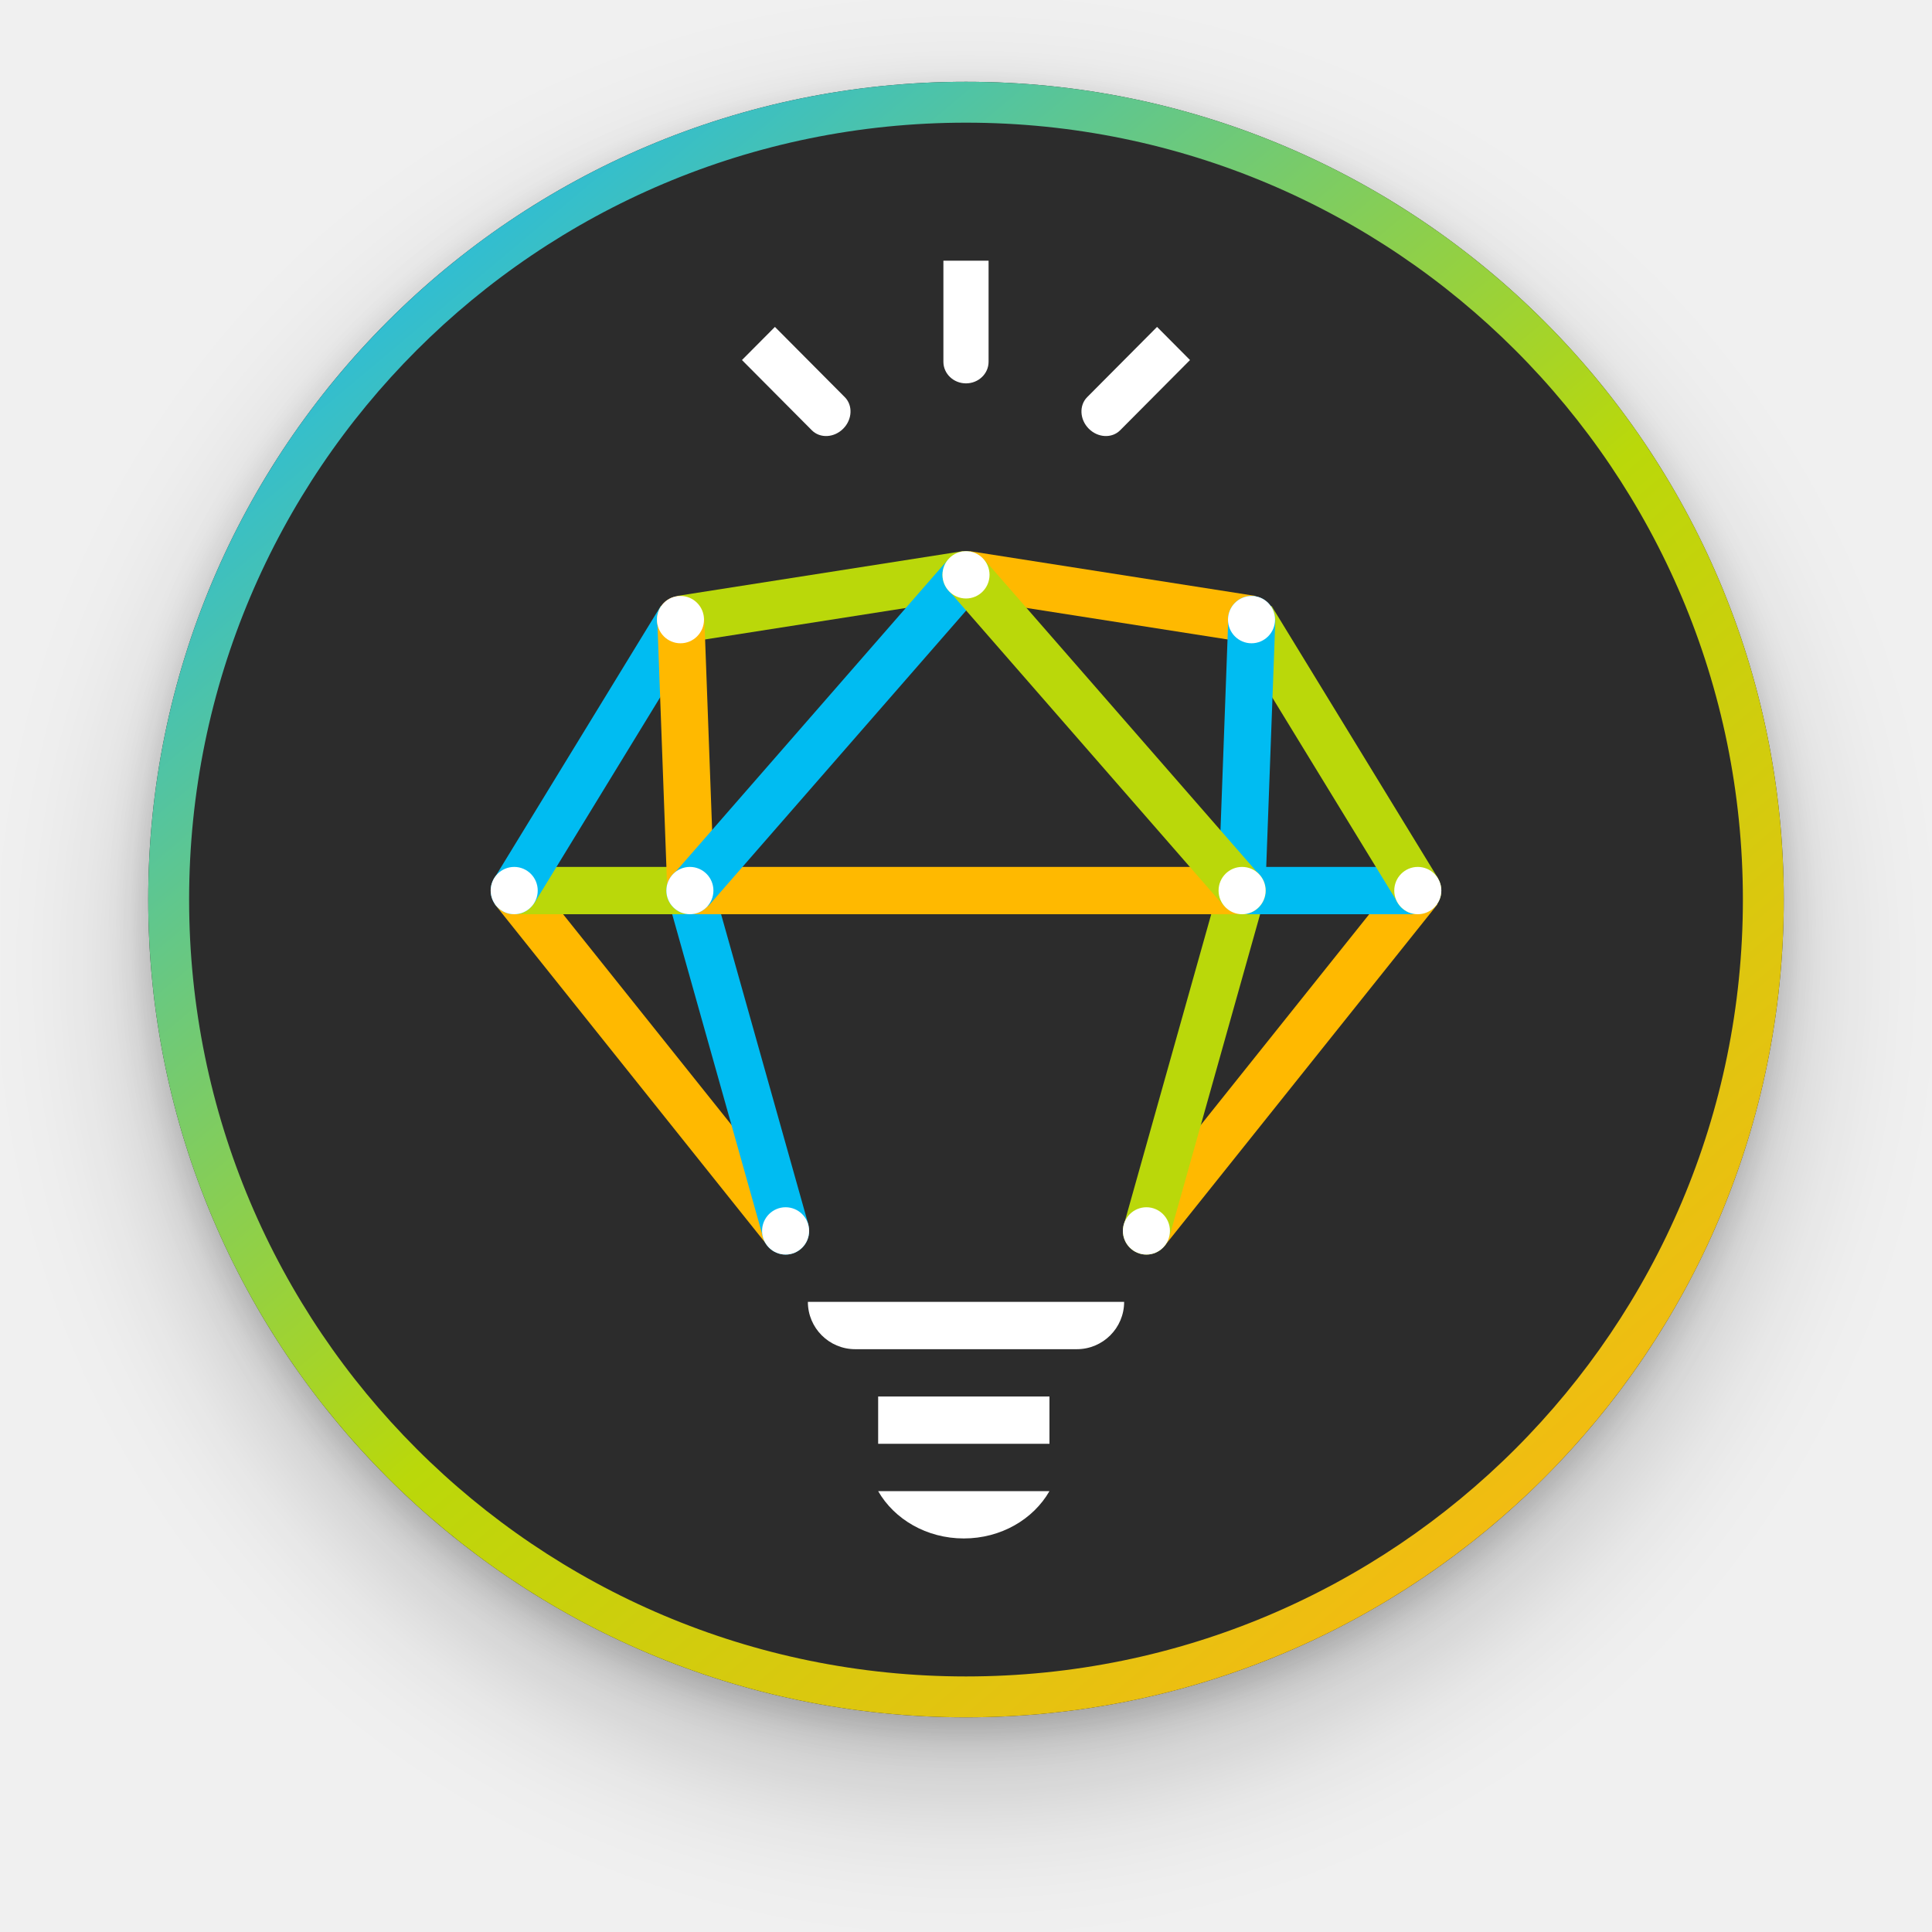
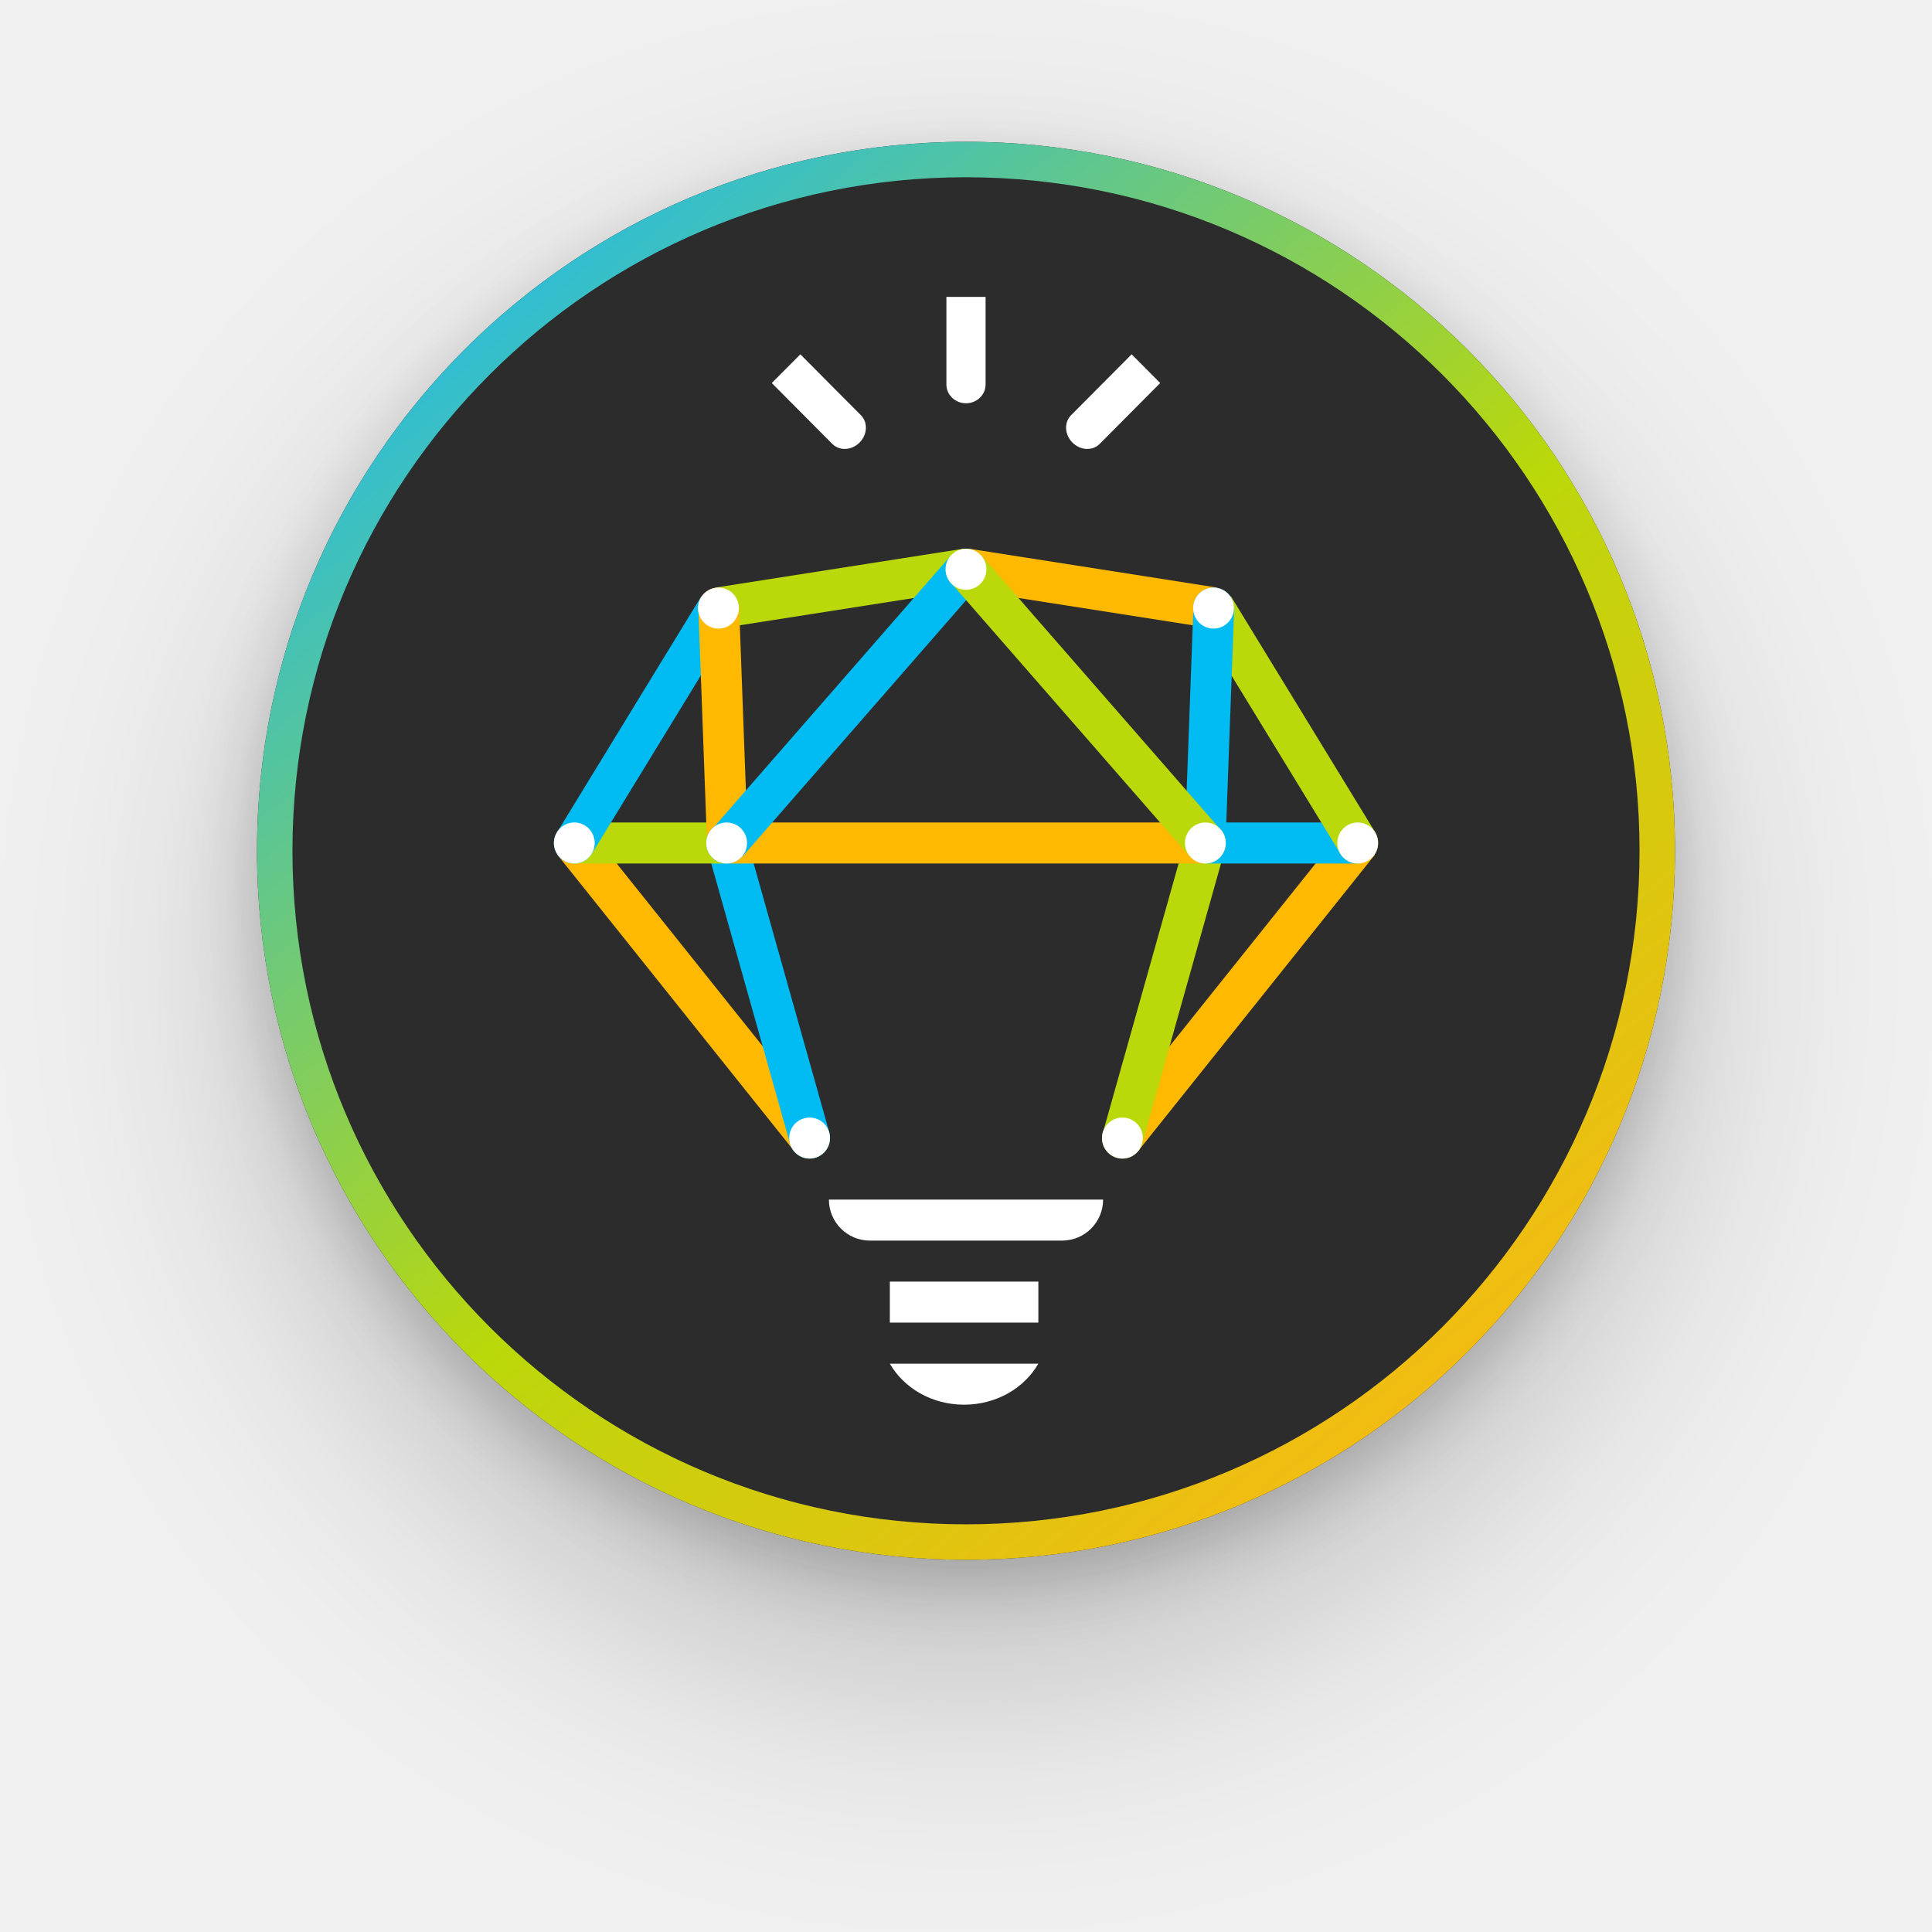
- <svg xmlns="http://www.w3.org/2000/svg" width="756" height="756" viewBox="0 0 756 756" fill="none">
-   <g filter="url(#filter0_dd_896_740)">
-     <circle cx="378" cy="352" r="320" fill="#2C2C2C" />
+ <svg xmlns="http://www.w3.org/2000/svg" width="436" height="436" viewBox="0 0 436 436" fill="none">
+   <g filter="url(#filter0_dd_896_410)">
+     <circle cx="218" cy="192" r="160" fill="#2C2C2C" />
  </g>
-   <path d="M300.471 487.582L314.828 475.987L208.016 342.316L193.659 353.911L300.471 487.582Z" fill="#FFB900" />
-   <path d="M455.65 487.582L441.293 475.987L548.105 342.316L562.462 353.911L455.65 487.582Z" fill="#FFB900" />
-   <path d="M298.666 484.426L316.387 479.387L278.818 345.84L261.098 350.878L298.666 484.426Z" fill="#00BCF2" />
-   <path d="M457.455 484.426L439.734 479.387L477.303 345.84L495.023 350.878L457.455 484.426Z" fill="#BAD80A" />
-   <path d="M201.207 357.741V339.227H270.082V357.741H201.207Z" fill="#BAD80A" />
-   <path d="M486.16 357.741V339.227H554.913V357.741H486.16Z" fill="#00BCF2" />
-   <path d="M270.328 357.741V339.227H486.039V357.741H270.328Z" fill="#FFB900" />
-   <path d="M209.053 353.452L193.363 343.758L258.555 237.117L274.245 246.811L209.053 353.452Z" fill="#00BCF2" />
-   <path d="M547.072 353.452L562.762 343.758L497.57 237.117L481.88 246.811L547.072 353.452Z" fill="#BAD80A" />
-   <path d="M267.817 251.482L264.98 233.189L376.826 215.662L379.662 233.955L267.817 251.482Z" fill="#BAD80A" />
-   <path d="M488.429 251.482L491.266 233.189L379.42 215.662L376.584 233.955L488.429 251.482Z" fill="#FFB900" />
-   <path d="M257.199 242.559L275.602 241.873L279.531 348.39L261.128 349.076L257.199 242.559Z" fill="#FFB900" />
-   <path d="M499.047 242.559L480.644 241.873L476.715 348.39L495.118 349.076L499.047 242.559Z" fill="#00BCF2" />
-   <path d="M277.13 354.586L263.285 342.378L371.079 218.828L384.924 231.036L277.13 354.586Z" fill="#00BCF2" />
-   <path d="M478.995 354.586L492.84 342.378L385.046 218.828L371.201 231.036L478.995 354.586Z" fill="#BAD80A" />
-   <path fill-rule="evenodd" clip-rule="evenodd" d="M386.835 102V141.575C386.835 146.235 382.878 150.013 377.996 150.013C373.114 150.013 369.156 146.235 369.156 141.575V102H386.835ZM290.336 140.885L303.232 127.92L330.571 155.404C333.79 158.641 333.513 164.167 329.952 167.747C326.391 171.327 320.894 171.606 317.675 168.369L290.336 140.885ZM438.316 168.369L465.655 140.885L452.759 127.92L425.42 155.404C422.201 158.641 422.478 164.167 426.039 167.747C429.6 171.327 435.097 171.606 438.316 168.369Z" fill="white" />
-   <path fill-rule="evenodd" clip-rule="evenodd" d="M316.125 509.43H439.879C439.879 519.655 431.59 527.944 421.365 527.944H334.639C324.414 527.944 316.125 519.655 316.125 509.43ZM410.659 583.486C404.345 594.49 391.705 602 377.142 602C362.579 602 349.939 594.49 343.625 583.486H410.659ZM343.625 546.456V564.97H410.659V546.456H343.625Z" fill="white" />
-   <path d="M489.724 251.719C494.809 251.719 498.931 247.575 498.931 242.462C498.931 237.35 494.809 233.205 489.724 233.205C484.638 233.205 480.516 237.35 480.516 242.462C480.516 247.575 484.638 251.719 489.724 251.719Z" fill="#00BCF2" />
-   <path d="M201.208 357.743C206.293 357.743 210.416 353.598 210.416 348.486C210.416 343.373 206.293 339.229 201.208 339.229C196.123 339.229 192 343.373 192 348.486C192 353.598 196.123 357.743 201.208 357.743Z" fill="#00BCF2" />
-   <path d="M378.001 234.192C383.086 234.192 387.209 230.047 387.209 224.935C387.209 219.822 383.086 215.678 378.001 215.678C372.915 215.678 368.793 219.822 368.793 224.935C368.793 230.047 372.915 234.192 378.001 234.192Z" fill="#BAD80A" />
-   <path d="M486.04 357.743C491.125 357.743 495.248 353.598 495.248 348.486C495.248 343.373 491.125 339.229 486.04 339.229C480.955 339.229 476.832 343.373 476.832 348.486C476.832 353.598 480.955 357.743 486.04 357.743Z" fill="#BAD80A" />
-   <path d="M269.958 357.743C275.043 357.743 279.166 353.598 279.166 348.486C279.166 343.373 275.043 339.229 269.958 339.229C264.873 339.229 260.75 343.373 260.75 348.486C260.75 353.598 264.873 357.743 269.958 357.743Z" fill="#00BCF2" />
-   <path d="M307.407 490.92C312.493 490.92 316.615 486.776 316.615 481.663C316.615 476.551 312.493 472.406 307.407 472.406C302.322 472.406 298.199 476.551 298.199 481.663C298.199 486.776 302.322 490.92 307.407 490.92Z" fill="#00BCF2" />
-   <path d="M448.595 490.92C453.68 490.92 457.803 486.776 457.803 481.663C457.803 476.551 453.68 472.406 448.595 472.406C443.509 472.406 439.387 476.551 439.387 481.663C439.387 486.776 443.509 490.92 448.595 490.92Z" fill="#BAD80A" />
-   <path d="M266.274 251.719C271.36 251.719 275.482 247.575 275.482 242.462C275.482 237.35 271.36 233.205 266.274 233.205C261.189 233.205 257.066 237.35 257.066 242.462C257.066 247.575 261.189 251.719 266.274 251.719Z" fill="#FFB900" />
-   <path d="M554.79 357.743C559.875 357.743 563.998 353.598 563.998 348.486C563.998 343.373 559.875 339.229 554.79 339.229C549.705 339.229 545.582 343.373 545.582 348.486C545.582 353.598 549.705 357.743 554.79 357.743Z" fill="#BAD80A" />
-   <path d="M489.724 251.719C494.809 251.719 498.931 247.575 498.931 242.462C498.931 237.35 494.809 233.205 489.724 233.205C484.638 233.205 480.516 237.35 480.516 242.462C480.516 247.575 484.638 251.719 489.724 251.719Z" fill="white" />
-   <path d="M201.208 357.743C206.293 357.743 210.416 353.598 210.416 348.486C210.416 343.373 206.293 339.229 201.208 339.229C196.123 339.229 192 343.373 192 348.486C192 353.598 196.123 357.743 201.208 357.743Z" fill="white" />
-   <path d="M378.001 234.192C383.086 234.192 387.209 230.047 387.209 224.935C387.209 219.822 383.086 215.678 378.001 215.678C372.915 215.678 368.793 219.822 368.793 224.935C368.793 230.047 372.915 234.192 378.001 234.192Z" fill="white" />
-   <path d="M486.04 357.743C491.125 357.743 495.248 353.598 495.248 348.486C495.248 343.373 491.125 339.229 486.04 339.229C480.955 339.229 476.832 343.373 476.832 348.486C476.832 353.598 480.955 357.743 486.04 357.743Z" fill="white" />
-   <path d="M269.958 357.743C275.043 357.743 279.166 353.598 279.166 348.486C279.166 343.373 275.043 339.229 269.958 339.229C264.873 339.229 260.75 343.373 260.75 348.486C260.75 353.598 264.873 357.743 269.958 357.743Z" fill="white" />
-   <path d="M307.407 490.92C312.493 490.92 316.615 486.776 316.615 481.663C316.615 476.551 312.493 472.406 307.407 472.406C302.322 472.406 298.199 476.551 298.199 481.663C298.199 486.776 302.322 490.92 307.407 490.92Z" fill="white" />
-   <path d="M448.595 490.92C453.68 490.92 457.803 486.776 457.803 481.663C457.803 476.551 453.68 472.406 448.595 472.406C443.509 472.406 439.387 476.551 439.387 481.663C439.387 486.776 443.509 490.92 448.595 490.92Z" fill="white" />
-   <path d="M266.274 251.719C271.36 251.719 275.482 247.575 275.482 242.462C275.482 237.35 271.36 233.205 266.274 233.205C261.189 233.205 257.066 237.35 257.066 242.462C257.066 247.575 261.189 251.719 266.274 251.719Z" fill="white" />
-   <path d="M554.79 357.743C559.875 357.743 563.998 353.598 563.998 348.486C563.998 343.373 559.875 339.229 554.79 339.229C549.705 339.229 545.582 343.373 545.582 348.486C545.582 353.598 549.705 357.743 554.79 357.743Z" fill="white" />
-   <circle cx="378" cy="352" r="312" stroke="url(#paint0_linear_896_740)" stroke-width="16" />
+   <path d="M179.236 259.791L186.414 253.994L133.008 187.158L125.83 192.956L179.236 259.791Z" fill="#FFB900" />
+   <path d="M256.825 259.791L249.646 253.994L303.052 187.158L310.231 192.956L256.825 259.791Z" fill="#FFB900" />
+   <path d="M178.333 258.213L187.193 255.694L168.409 188.92L159.549 191.439L178.333 258.213Z" fill="#00BCF2" />
+   <path d="M257.728 258.213L248.867 255.694L267.651 188.92L276.512 191.439L257.728 258.213Z" fill="#BAD80A" />
+   <path d="M129.604 194.87V185.613H164.041V194.87H129.604Z" fill="#BAD80A" />
+   <path d="M272.08 194.87V185.613H306.456V194.87H272.08Z" fill="#00BCF2" />
+   <path d="M164.164 194.87V185.613H272.02V194.87H164.164Z" fill="#FFB900" />
+   <path d="M133.526 192.726L125.682 187.879L158.278 134.559L166.122 139.406L133.526 192.726Z" fill="#00BCF2" />
+   <path d="M302.536 192.726L310.381 187.879L277.785 134.559L269.94 139.406L302.536 192.726Z" fill="#BAD80A" />
+   <path d="M162.908 141.742L161.49 132.595L217.413 123.832L218.831 132.979L162.908 141.742Z" fill="#BAD80A" />
+   <path d="M273.215 141.742L274.633 132.595L218.71 123.832L217.292 132.979L273.215 141.742Z" fill="#FFB900" />
+   <path d="M157.6 137.281L166.801 136.938L168.766 190.196L159.564 190.539L157.6 137.281Z" fill="#FFB900" />
+   <path d="M278.523 137.281L269.322 136.938L267.357 190.196L276.559 190.539L278.523 137.281Z" fill="#00BCF2" />
+   <path d="M167.565 193.293L160.643 187.189L214.54 125.414L221.462 131.518L167.565 193.293Z" fill="#00BCF2" />
+   <path d="M268.498 193.293L275.42 187.189L221.523 125.414L214.601 131.518L268.498 193.293Z" fill="#BAD80A" />
+   <path fill-rule="evenodd" clip-rule="evenodd" d="M222.418 67V86.787C222.418 89.118 220.439 91.007 217.998 91.007C215.557 91.007 213.578 89.118 213.578 86.787V67H222.418ZM174.168 86.442L180.616 79.96L194.285 93.702C195.895 95.32 195.757 98.084 193.976 99.874C192.195 101.664 189.447 101.803 187.837 100.185L174.168 86.442ZM248.158 100.185L261.827 86.442L255.38 79.96L241.71 93.702C240.1 95.32 240.239 98.084 242.019 99.874C243.8 101.664 246.548 101.803 248.158 100.185Z" fill="white" />
+   <path fill-rule="evenodd" clip-rule="evenodd" d="M187.062 270.715H248.94C248.94 275.827 244.795 279.972 239.683 279.972H196.32C191.207 279.972 187.062 275.827 187.062 270.715ZM234.329 307.743C231.172 313.245 224.852 317 217.571 317C210.289 317 203.97 313.245 200.812 307.743H234.329ZM200.812 289.228V298.485H234.329V289.228H200.812Z" fill="white" />
+   <path d="M273.862 141.859C276.404 141.859 278.466 139.786 278.466 137.23C278.466 134.674 276.404 132.602 273.862 132.602C271.319 132.602 269.258 134.674 269.258 137.23C269.258 139.786 271.319 141.859 273.862 141.859Z" fill="#00BCF2" />
+   <path d="M129.604 194.87C132.147 194.87 134.208 192.798 134.208 190.242C134.208 187.686 132.147 185.613 129.604 185.613C127.061 185.613 125 187.686 125 190.242C125 192.798 127.061 194.87 129.604 194.87Z" fill="#00BCF2" />
+   <path d="M218 133.095C220.543 133.095 222.604 131.023 222.604 128.466C222.604 125.91 220.543 123.838 218 123.838C215.458 123.838 213.396 125.91 213.396 128.466C213.396 131.023 215.458 133.095 218 133.095Z" fill="#BAD80A" />
+   <path d="M272.02 194.87C274.563 194.87 276.624 192.798 276.624 190.242C276.624 187.686 274.563 185.613 272.02 185.613C269.477 185.613 267.416 187.686 267.416 190.242C267.416 192.798 269.477 194.87 272.02 194.87Z" fill="#BAD80A" />
+   <path d="M163.979 194.87C166.522 194.87 168.583 192.798 168.583 190.242C168.583 187.686 166.522 185.613 163.979 185.613C161.436 185.613 159.375 187.686 159.375 190.242C159.375 192.798 161.436 194.87 163.979 194.87Z" fill="#00BCF2" />
+   <path d="M182.704 261.46C185.246 261.46 187.308 259.388 187.308 256.832C187.308 254.275 185.246 252.203 182.704 252.203C180.161 252.203 178.1 254.275 178.1 256.832C178.1 259.388 180.161 261.46 182.704 261.46Z" fill="#00BCF2" />
+   <path d="M253.297 261.46C255.84 261.46 257.901 259.388 257.901 256.832C257.901 254.275 255.84 252.203 253.297 252.203C250.755 252.203 248.693 254.275 248.693 256.832C248.693 259.388 250.755 261.46 253.297 261.46Z" fill="#BAD80A" />
+   <path d="M162.137 141.859C164.68 141.859 166.741 139.786 166.741 137.23C166.741 134.674 164.68 132.602 162.137 132.602C159.594 132.602 157.533 134.674 157.533 137.23C157.533 139.786 159.594 141.859 162.137 141.859Z" fill="#FFB900" />
+   <path d="M306.395 194.87C308.938 194.87 310.999 192.798 310.999 190.242C310.999 187.686 308.938 185.613 306.395 185.613C303.852 185.613 301.791 187.686 301.791 190.242C301.791 192.798 303.852 194.87 306.395 194.87Z" fill="#BAD80A" />
+   <path d="M273.862 141.859C276.404 141.859 278.466 139.786 278.466 137.23C278.466 134.674 276.404 132.602 273.862 132.602C271.319 132.602 269.258 134.674 269.258 137.23C269.258 139.786 271.319 141.859 273.862 141.859Z" fill="white" />
+   <path d="M129.604 194.87C132.147 194.87 134.208 192.798 134.208 190.242C134.208 187.686 132.147 185.613 129.604 185.613C127.061 185.613 125 187.686 125 190.242C125 192.798 127.061 194.87 129.604 194.87Z" fill="white" />
+   <path d="M218 133.095C220.543 133.095 222.604 131.023 222.604 128.466C222.604 125.91 220.543 123.838 218 123.838C215.458 123.838 213.396 125.91 213.396 128.466C213.396 131.023 215.458 133.095 218 133.095Z" fill="white" />
+   <path d="M272.02 194.87C274.563 194.87 276.624 192.798 276.624 190.242C276.624 187.686 274.563 185.613 272.02 185.613C269.477 185.613 267.416 187.686 267.416 190.242C267.416 192.798 269.477 194.87 272.02 194.87Z" fill="white" />
+   <path d="M163.979 194.87C166.522 194.87 168.583 192.798 168.583 190.242C168.583 187.686 166.522 185.613 163.979 185.613C161.436 185.613 159.375 187.686 159.375 190.242C159.375 192.798 161.436 194.87 163.979 194.87Z" fill="white" />
+   <path d="M182.704 261.46C185.246 261.46 187.308 259.388 187.308 256.832C187.308 254.275 185.246 252.203 182.704 252.203C180.161 252.203 178.1 254.275 178.1 256.832C178.1 259.388 180.161 261.46 182.704 261.46Z" fill="white" />
+   <path d="M253.297 261.46C255.84 261.46 257.901 259.388 257.901 256.832C257.901 254.275 255.84 252.203 253.297 252.203C250.755 252.203 248.693 254.275 248.693 256.832C248.693 259.388 250.755 261.46 253.297 261.46Z" fill="white" />
+   <path d="M162.137 141.859C164.68 141.859 166.741 139.786 166.741 137.23C166.741 134.674 164.68 132.602 162.137 132.602C159.594 132.602 157.533 134.674 157.533 137.23C157.533 139.786 159.594 141.859 162.137 141.859Z" fill="white" />
+   <path d="M306.395 194.87C308.938 194.87 310.999 192.798 310.999 190.242C310.999 187.686 308.938 185.613 306.395 185.613C303.852 185.613 301.791 187.686 301.791 190.242C301.791 192.798 303.852 194.87 306.395 194.87Z" fill="white" />
+   <circle cx="218" cy="192" r="156" stroke="url(#paint0_linear_896_410)" stroke-width="8" />
  <defs>
-     <filter id="filter0_dd_896_740" x="0.4" y="1.90735e-06" width="755.2" height="755.2" filterUnits="userSpaceOnUse" color-interpolation-filters="sRGB">
+     <filter id="filter0_dd_896_410" x="0.4" y="1.90735e-06" width="435.2" height="435.2" filterUnits="userSpaceOnUse" color-interpolation-filters="sRGB">
      <feFlood flood-opacity="0" result="BackgroundImageFix" />
      <feColorMatrix in="SourceAlpha" type="matrix" values="0 0 0 0 0 0 0 0 0 0 0 0 0 0 0 0 0 0 127 0" result="hardAlpha" />
      <feOffset dy="25.6" />
      <feGaussianBlur stdDeviation="28.8" />
      <feColorMatrix type="matrix" values="0 0 0 0 0 0 0 0 0 0 0 0 0 0 0 0 0 0 0.22 0" />
-       <feBlend mode="normal" in2="BackgroundImageFix" result="effect1_dropShadow_896_740" />
+       <feBlend mode="normal" in2="BackgroundImageFix" result="effect1_dropShadow_896_410" />
      <feColorMatrix in="SourceAlpha" type="matrix" values="0 0 0 0 0 0 0 0 0 0 0 0 0 0 0 0 0 0 127 0" result="hardAlpha" />
      <feOffset dy="4.8" />
      <feGaussianBlur stdDeviation="7.2" />
      <feColorMatrix type="matrix" values="0 0 0 0 0 0 0 0 0 0 0 0 0 0 0 0 0 0 0.18 0" />
-       <feBlend mode="normal" in2="effect1_dropShadow_896_740" result="effect2_dropShadow_896_740" />
-       <feBlend mode="normal" in="SourceGraphic" in2="effect2_dropShadow_896_740" result="shape" />
+       <feBlend mode="normal" in2="effect1_dropShadow_896_410" result="effect2_dropShadow_896_410" />
+       <feBlend mode="normal" in="SourceGraphic" in2="effect2_dropShadow_896_410" result="shape" />
    </filter>
-     <linearGradient id="paint0_linear_896_740" x1="135.241" y1="73.379" x2="612.483" y2="641.655" gradientUnits="userSpaceOnUse">
+     <linearGradient id="paint0_linear_896_410" x1="96.621" y1="52.69" x2="335.241" y2="336.828" gradientUnits="userSpaceOnUse">
      <stop stop-color="#1EBAED" />
      <stop offset="0.542" stop-color="#BAD80A" />
      <stop offset="1" stop-color="#FCB713" />
      <stop offset="1" stop-color="#1EBAED" />
    </linearGradient>
  </defs>
</svg>
